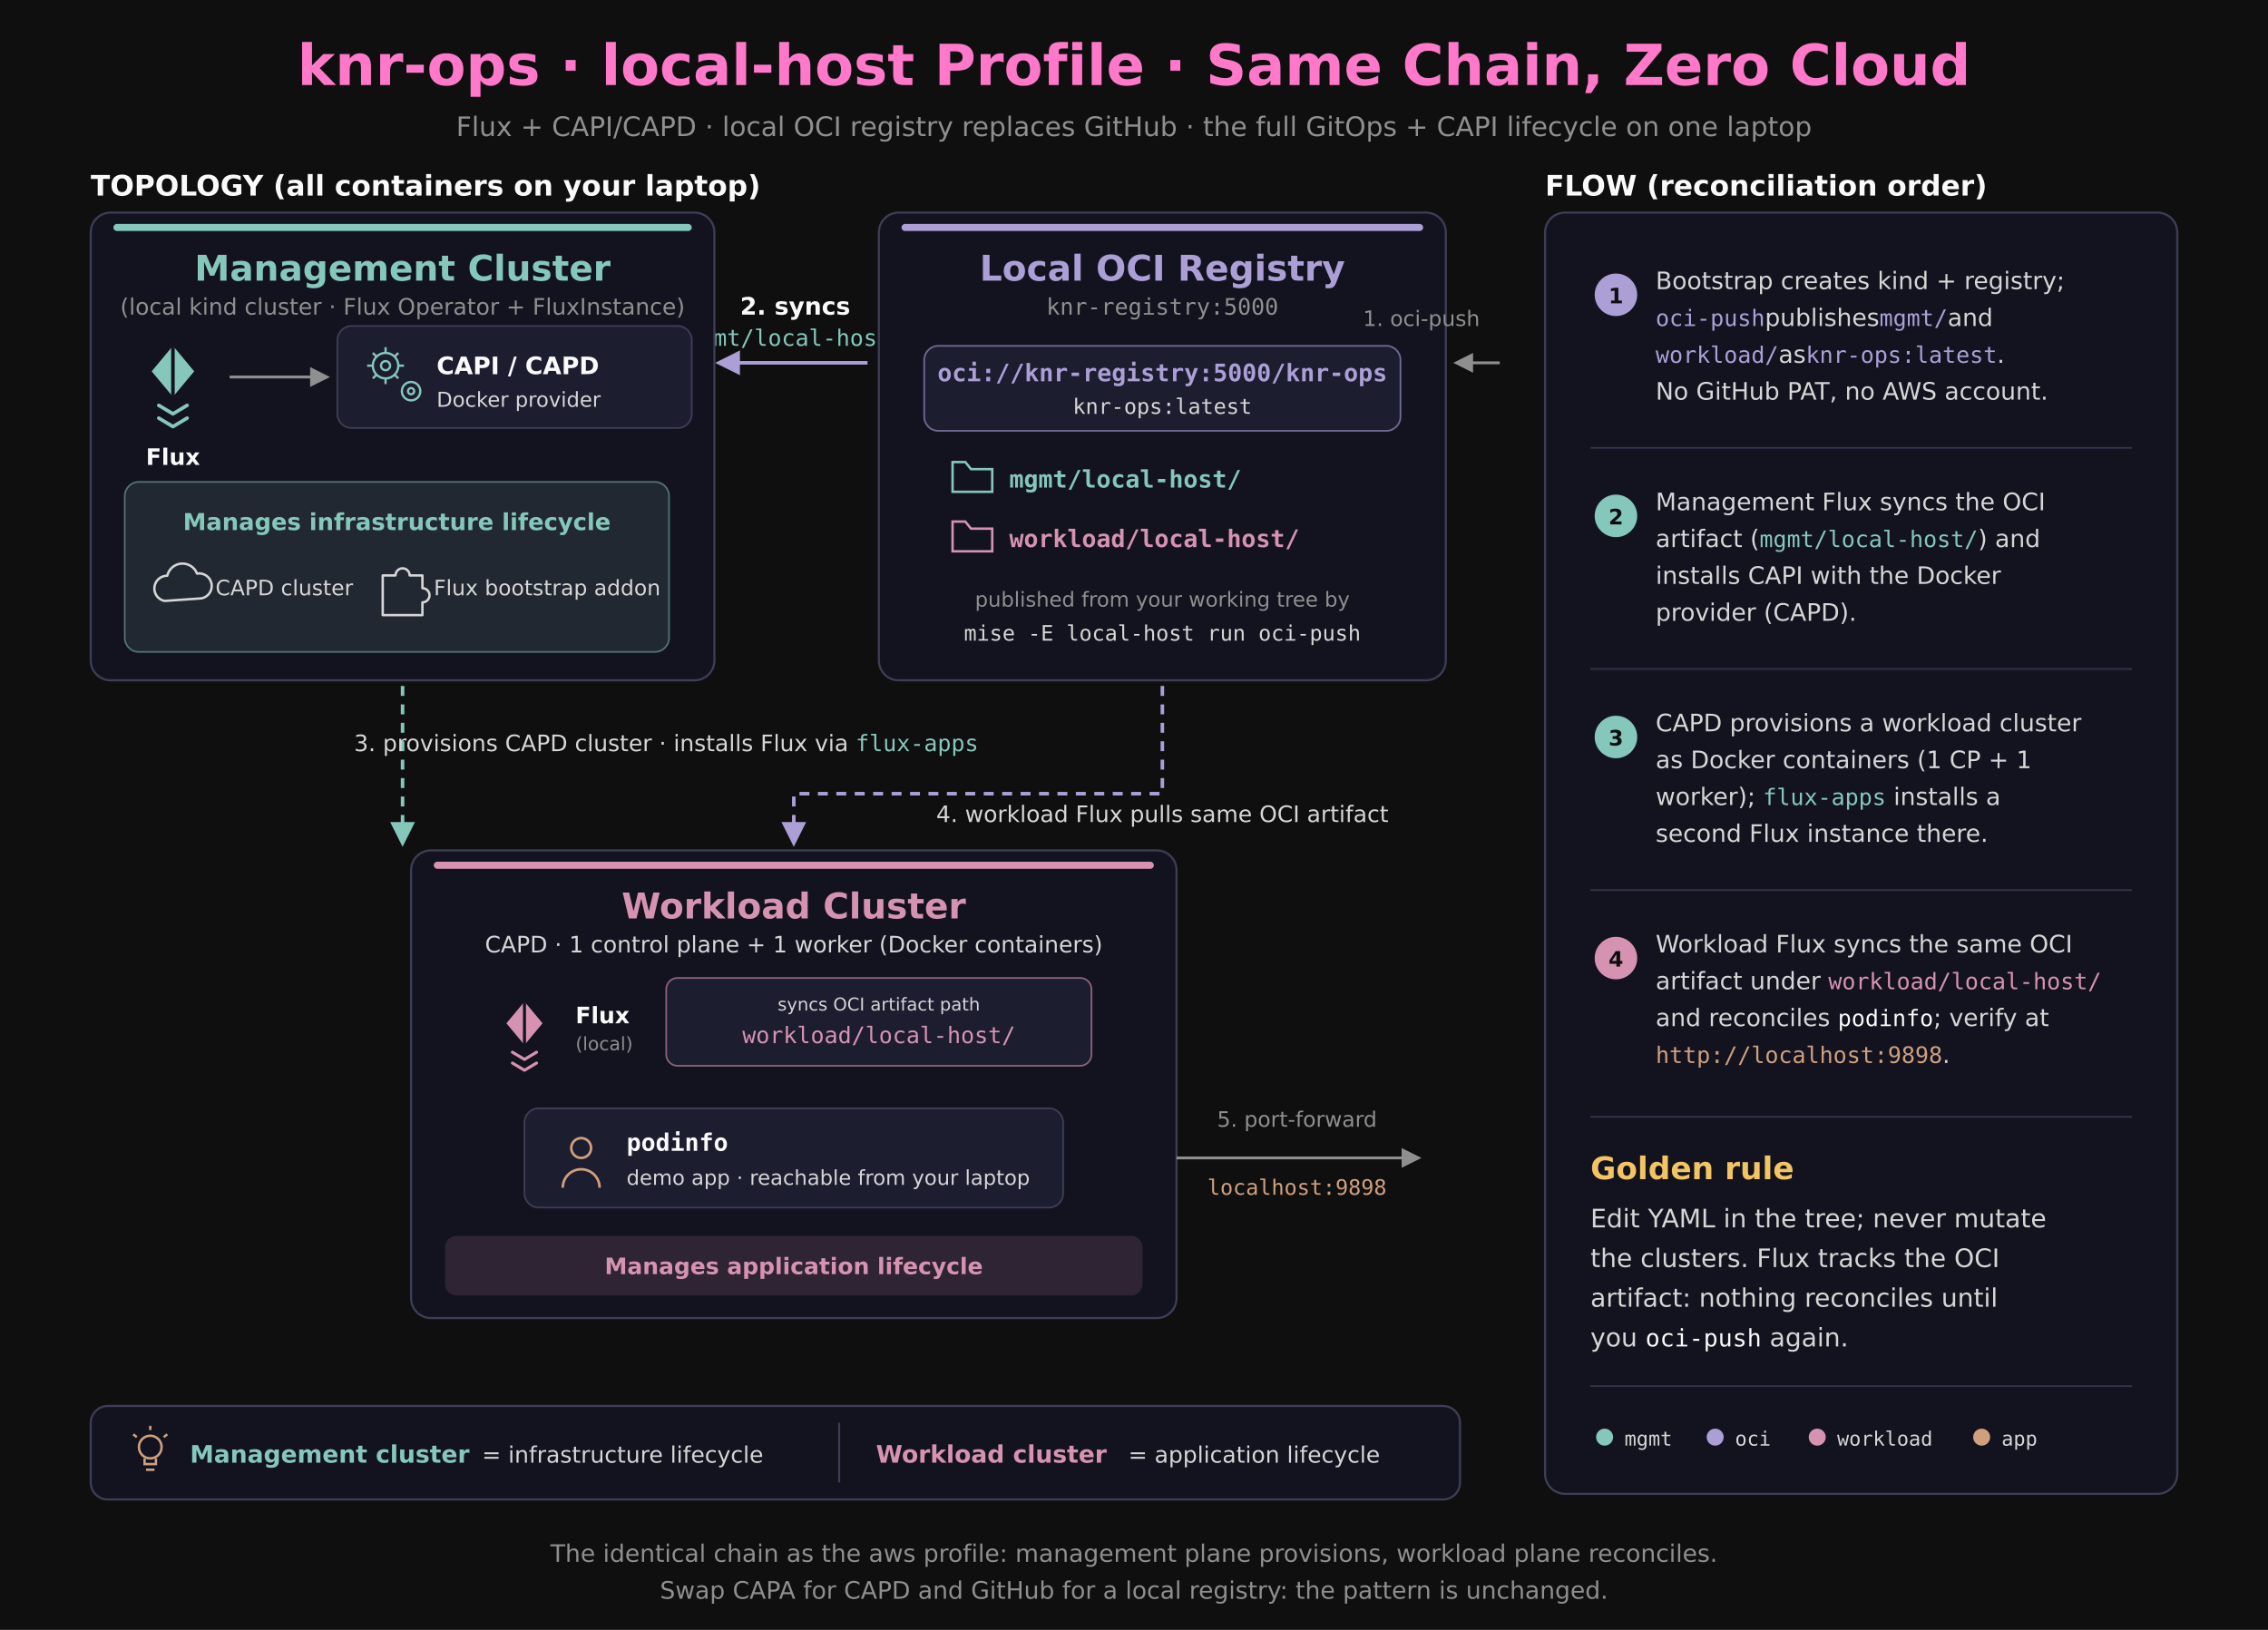
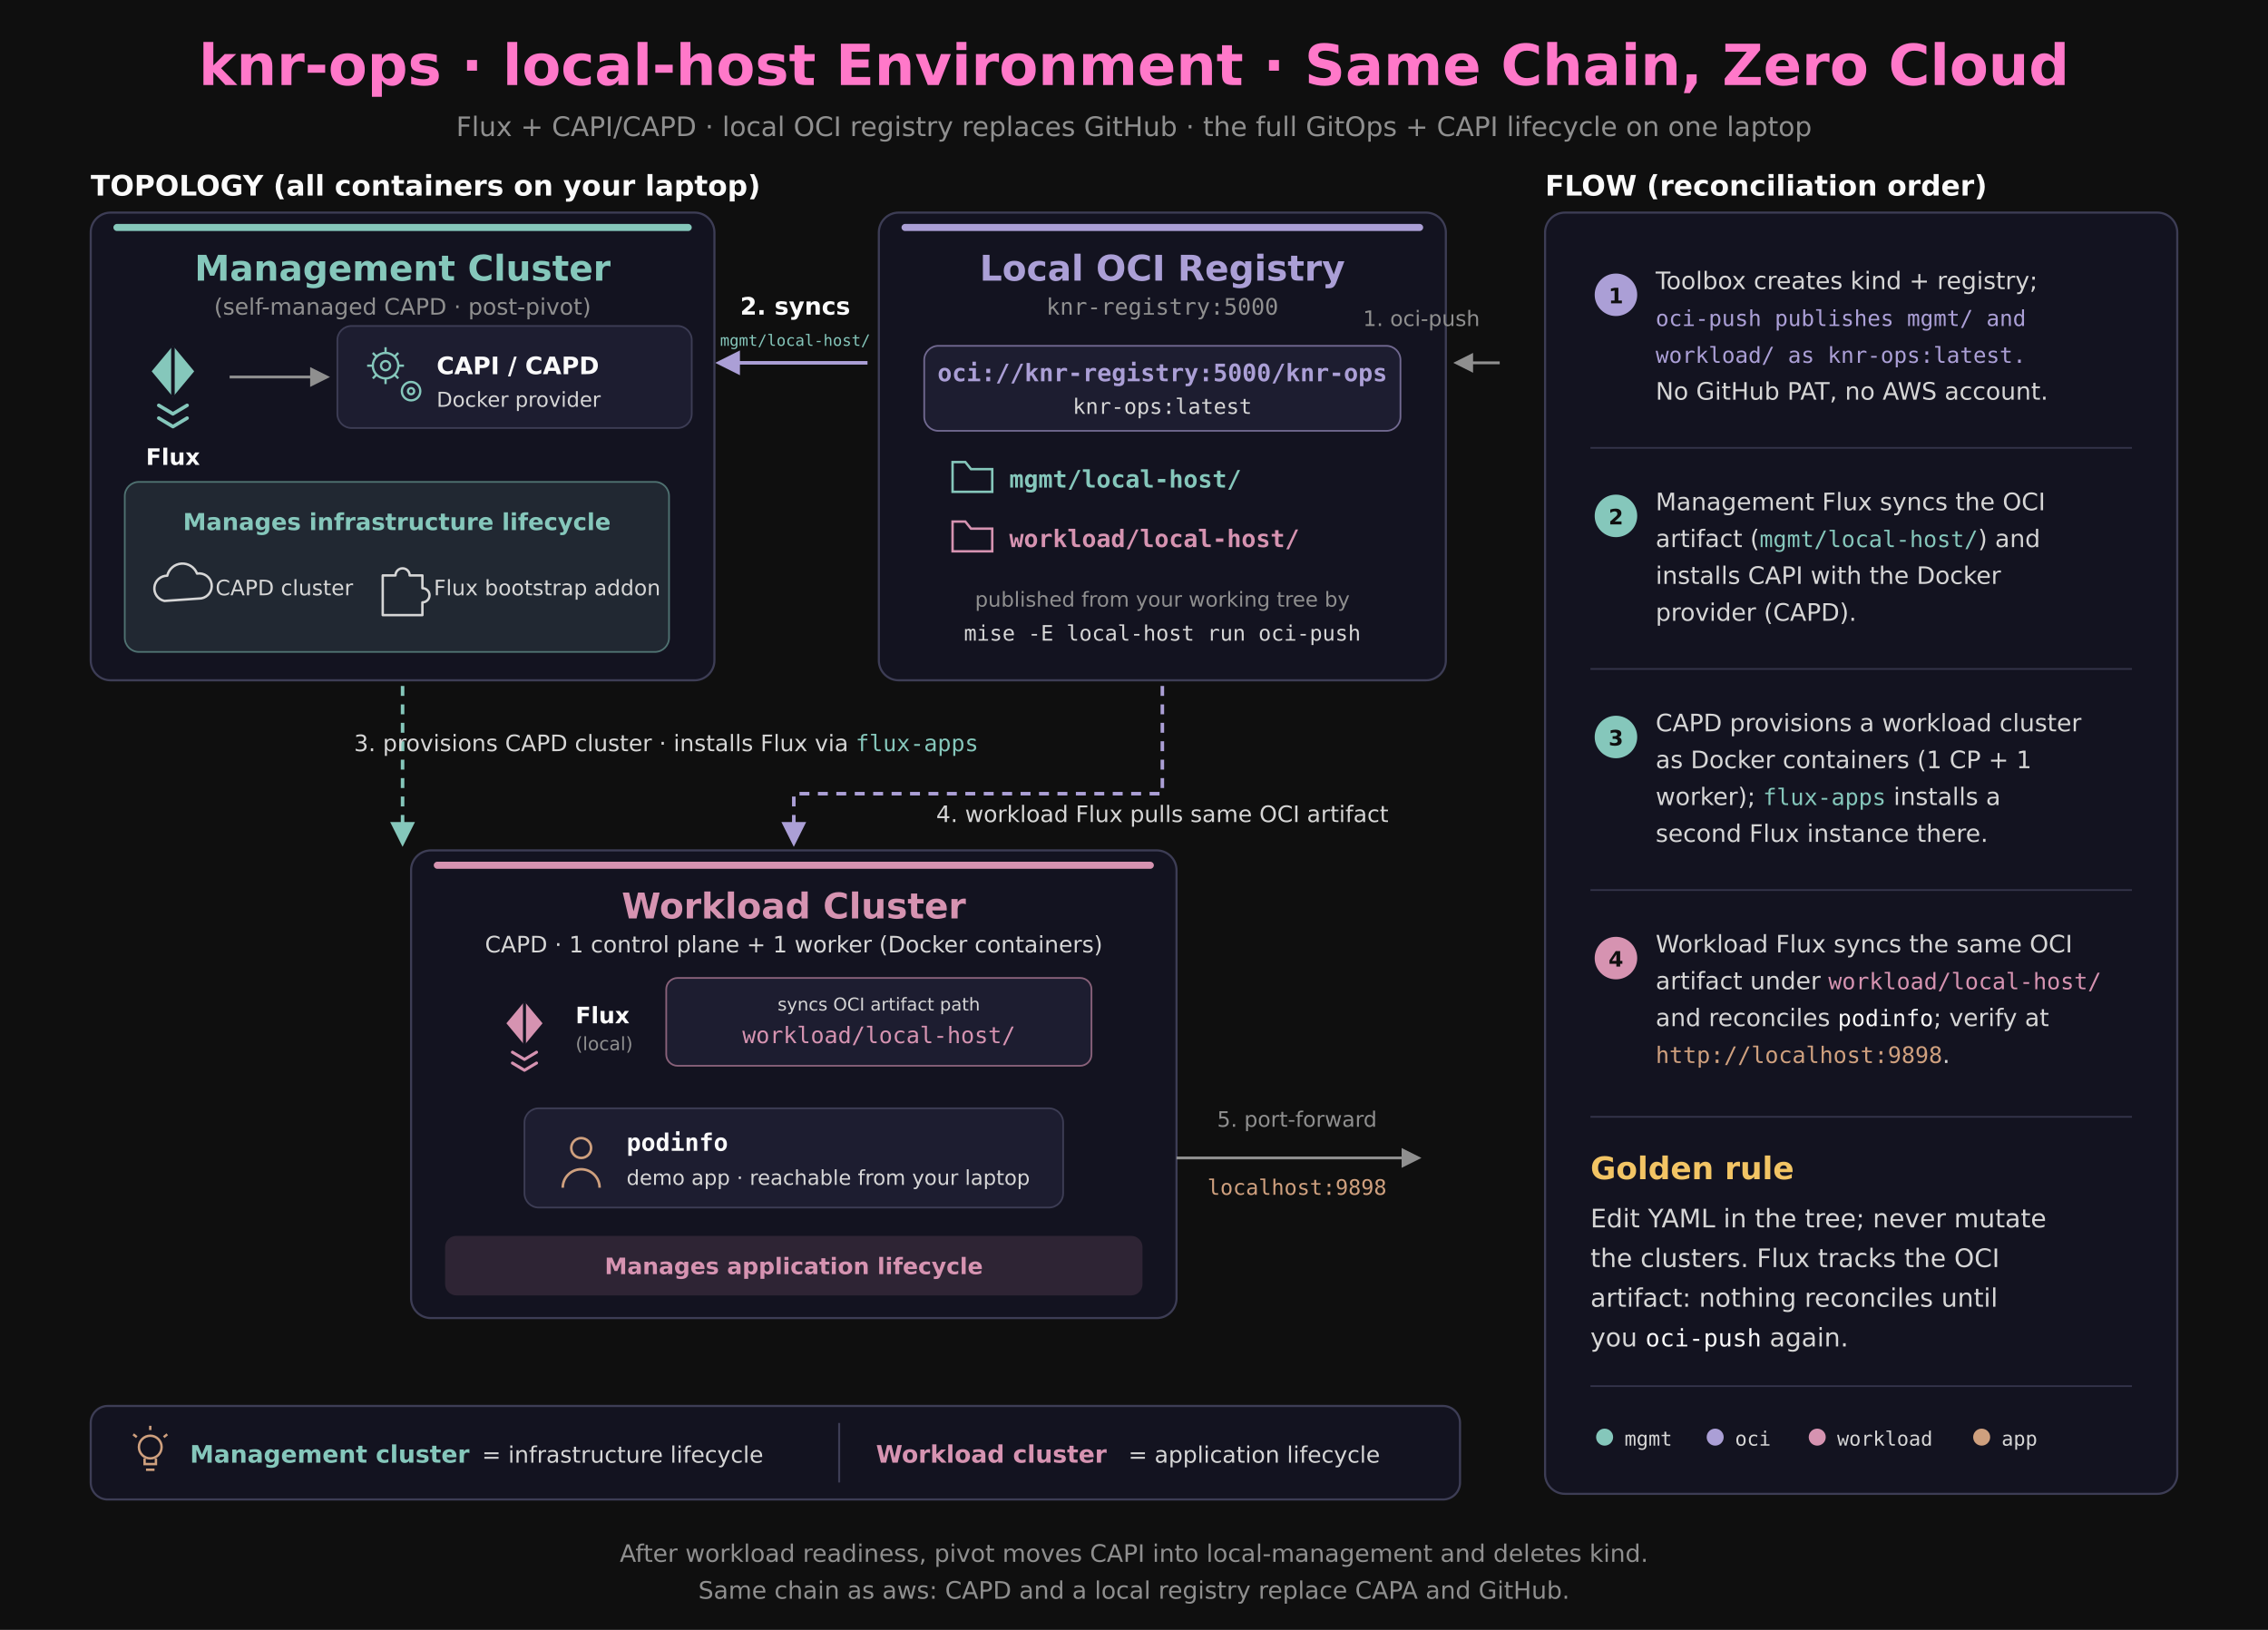
<svg xmlns="http://www.w3.org/2000/svg" width="1600" height="1150" viewBox="0 0 1600 1150">
  <defs>
    <marker id="arrow-teal" viewBox="0 0 10 10" refX="8" refY="5" markerWidth="7" markerHeight="7" orient="auto-start-reverse">
      <path d="M0,0 L10,5 L0,10 z" fill="#85c7bb" />
    </marker>
    <marker id="arrow-gray" viewBox="0 0 10 10" refX="8" refY="5" markerWidth="7" markerHeight="7" orient="auto-start-reverse">
      <path d="M0,0 L10,5 L0,10 z" fill="#8f8f8f" />
    </marker>
    <marker id="arrow-purple" viewBox="0 0 10 10" refX="8" refY="5" markerWidth="7" markerHeight="7" orient="auto-start-reverse">
      <path d="M0,0 L10,5 L0,10 z" fill="#ab9fd6" />
    </marker>
  </defs>
  <rect width="1600" height="1150" fill="#0f0f0f" />
-   <text x="800" y="60" text-anchor="middle" font-family="DejaVu Sans" font-size="40" font-weight="bold" fill="#ff78c9">knr-ops · local-host Profile · Same Chain, Zero Cloud</text>
+   <text x="800" y="60" text-anchor="middle" font-family="DejaVu Sans" font-size="40" font-weight="bold" fill="#ff78c9">knr-ops · local-host Environment · Same Chain, Zero Cloud</text>
  <text x="800" y="96" text-anchor="middle" font-family="DejaVu Sans" font-size="19" fill="#8f8f8f">Flux + CAPI/CAPD · local OCI registry replaces GitHub · the full GitOps + CAPI lifecycle on one laptop</text>
  <text x="64" y="138" font-family="DejaVu Sans" font-size="20" font-weight="bold" fill="#fafafa">TOPOLOGY (all containers on your laptop)</text>
  <text x="1090" y="138" font-family="DejaVu Sans" font-size="20" font-weight="bold" fill="#fafafa">FLOW (reconciliation order)</text>
  <line x1="612" y1="256" x2="508" y2="256" stroke="#ab9fd6" stroke-width="2.5" marker-end="url(#arrow-purple)" />
  <text x="561" y="222" text-anchor="middle" font-family="DejaVu Sans" font-size="17" font-weight="bold" fill="#fafafa">2. syncs</text>
-   <text x="561" y="244" text-anchor="middle" font-family="DejaVu Sans Mono" font-size="16" fill="#85c7bb">mgmt/local-host/</text>
+   <text x="561" y="244" text-anchor="middle" font-family="DejaVu Sans Mono" font-size="11" fill="#85c7bb">mgmt/local-host/</text>
  <path d="M284,484 V594" fill="none" stroke="#85c7bb" stroke-width="2.5" stroke-dasharray="7,6" marker-end="url(#arrow-teal)" />
  <text x="470" y="530" text-anchor="middle" font-family="DejaVu Sans" font-size="16" fill="#d6d6d6">3. provisions CAPD cluster · installs Flux via <tspan font-family="DejaVu Sans Mono" fill="#85c7bb">flux-apps</tspan>
  </text>
  <path d="M820,484 V560 H560 V594" fill="none" stroke="#ab9fd6" stroke-width="2.5" stroke-dasharray="7,6" marker-end="url(#arrow-purple)" />
  <text x="820" y="580" text-anchor="middle" font-family="DejaVu Sans" font-size="16" fill="#d6d6d6">4. workload Flux pulls same OCI artifact</text>
  <rect x="64" y="150" width="440" height="330" rx="14" fill="#131320" stroke="#3d3d55" stroke-width="1.5" />
  <rect x="80" y="158" width="408" height="5" rx="2.5" fill="#85c7bb" />
  <text x="284" y="198" text-anchor="middle" font-family="DejaVu Sans" font-size="25" font-weight="bold" fill="#85c7bb">Management Cluster</text>
-   <text x="284" y="222" text-anchor="middle" font-family="DejaVu Sans" font-size="16" fill="#8f8f8f">(local kind cluster · Flux Operator + FluxInstance)</text>
+   <text x="284" y="222" text-anchor="middle" font-family="DejaVu Sans" font-size="16" fill="#8f8f8f">(self-managed CAPD · post-pivot)</text>
  <g transform="translate(122,262)">
    <path d="M0,-18 L15,0 L0,18 L-15,0 Z" fill="#85c7bb" />
    <line x1="0" y1="-18" x2="0" y2="18" stroke="#131320" stroke-width="2.5" />
    <path d="M-10,24 L0,30 L10,24" fill="none" stroke="#85c7bb" stroke-width="2.5" stroke-linecap="round" stroke-linejoin="round" />
    <path d="M-10,33 L0,39 L10,33" fill="none" stroke="#85c7bb" stroke-width="2.5" stroke-linecap="round" stroke-linejoin="round" />
  </g>
  <text x="122" y="328" text-anchor="middle" font-family="DejaVu Sans" font-size="16" font-weight="bold" fill="#fafafa">Flux</text>
  <line x1="162" y1="266" x2="230" y2="266" stroke="#8f8f8f" stroke-width="2" marker-end="url(#arrow-gray)" />
  <rect x="238" y="230" width="250" height="72" rx="10" fill="#1d1d30" stroke="#3d3d55" stroke-width="1.2" />
  <g stroke="#85c7bb" stroke-width="1.6" fill="none">
    <circle cx="272" cy="258" r="9" />
    <circle cx="272" cy="258" r="3.2" />
    <g>
      <line x1="272" y1="245" x2="272" y2="249" />
      <line x1="272" y1="267" x2="272" y2="271" />
      <line x1="259" y1="258" x2="263" y2="258" />
      <line x1="281" y1="258" x2="285" y2="258" />
      <line x1="263" y1="249" x2="266" y2="252" />
      <line x1="278" y1="264" x2="281" y2="267" />
      <line x1="263" y1="267" x2="266" y2="264" />
      <line x1="278" y1="252" x2="281" y2="249" />
    </g>
    <circle cx="290" cy="276" r="6.5" />
    <circle cx="290" cy="276" r="2.2" />
  </g>
  <text x="308" y="264" font-family="DejaVu Sans" font-size="17" font-weight="bold" fill="#fafafa">CAPI / CAPD</text>
  <text x="308" y="287" font-family="DejaVu Sans" font-size="14.5" fill="#d6d6d6">Docker provider</text>
  <rect x="88" y="340" width="384" height="120" rx="10" fill="#85c7bb" fill-opacity="0.12" stroke="#85c7bb" stroke-opacity="0.5" stroke-width="1.2" />
  <text x="280" y="374" text-anchor="middle" font-family="DejaVu Sans" font-size="16.5" font-weight="bold" fill="#85c7bb">Manages infrastructure lifecycle</text>
  <path d="M116,424 a9,9 0 0 1 2,-17.8 a11,11 0 0 1 21,-1.5 a8.5,8.5 0 0 1 3,17.5 z" fill="none" stroke="#d6d6d6" stroke-width="1.7" stroke-linejoin="round" />
  <text x="152" y="420" font-family="DejaVu Sans" font-size="15" fill="#d6d6d6">CAPD cluster</text>
  <g fill="none" stroke="#d6d6d6" stroke-width="1.7" stroke-linejoin="round">
    <path d="M270,406 h9 a5,5 0 1 1 10,0 h9 v9 a5,5 0 1 1 0,10 v9 h-28 z" />
  </g>
  <text x="306" y="420" font-family="DejaVu Sans" font-size="15" fill="#d6d6d6">Flux bootstrap addon</text>
  <rect x="620" y="150" width="400" height="330" rx="14" fill="#131320" stroke="#3d3d55" stroke-width="1.5" />
  <rect x="636" y="158" width="368" height="5" rx="2.5" fill="#ab9fd6" />
  <text x="820" y="198" text-anchor="middle" font-family="DejaVu Sans" font-size="25" font-weight="bold" fill="#ab9fd6">Local OCI Registry</text>
  <text x="820" y="222" text-anchor="middle" font-family="DejaVu Sans Mono" font-size="16" fill="#8f8f8f">knr-registry:5000</text>
  <rect x="652" y="244" width="336" height="60" rx="10" fill="#1d1d30" stroke="#ab9fd6" stroke-opacity="0.6" stroke-width="1.2" />
  <text x="820" y="269" text-anchor="middle" font-family="DejaVu Sans Mono" font-size="17" font-weight="bold" fill="#ab9fd6">oci://knr-registry:5000/knr-ops</text>
  <text x="820" y="292" text-anchor="middle" font-family="DejaVu Sans Mono" font-size="15" fill="#d6d6d6">knr-ops:latest</text>
  <g fill="none" stroke-width="1.7">
    <path d="M672,326 h9 l4,5 h15 v16 h-28 z" stroke="#85c7bb" />
    <path d="M672,368 h9 l4,5 h15 v16 h-28 z" stroke="#d693b1" />
  </g>
  <text x="712" y="344" font-family="DejaVu Sans Mono" font-size="17" font-weight="bold" fill="#85c7bb">mgmt/local-host/</text>
  <text x="712" y="386" font-family="DejaVu Sans Mono" font-size="17" font-weight="bold" fill="#d693b1">workload/local-host/</text>
  <text x="820" y="428" text-anchor="middle" font-family="DejaVu Sans" font-size="14.5" fill="#8f8f8f">published from your working tree by</text>
  <text x="820" y="452" text-anchor="middle" font-family="DejaVu Sans Mono" font-size="15" fill="#d6d6d6">mise -E local-host run oci-push</text>
  <line x1="1058" y1="256" x2="1028" y2="256" stroke="#8f8f8f" stroke-width="2" marker-end="url(#arrow-gray)" />
  <text x="1044" y="230" text-anchor="end" font-family="DejaVu Sans" font-size="15" fill="#8f8f8f">1. oci-push</text>
  <rect x="290" y="600" width="540" height="330" rx="14" fill="#131320" stroke="#3d3d55" stroke-width="1.5" />
  <rect x="306" y="608" width="508" height="5" rx="2.5" fill="#d693b1" />
  <text x="560" y="648" text-anchor="middle" font-family="DejaVu Sans" font-size="25" font-weight="bold" fill="#d693b1">Workload Cluster</text>
  <text x="560" y="672" text-anchor="middle" font-family="DejaVu Sans" font-size="16" fill="#d6d6d6">CAPD · 1 control plane + 1 worker (Docker containers)</text>
  <g transform="translate(370,722) scale(0.85)">
    <path d="M0,-18 L15,0 L0,18 L-15,0 Z" fill="#d693b1" />
    <line x1="0" y1="-18" x2="0" y2="18" stroke="#131320" stroke-width="2.5" />
    <path d="M-10,24 L0,30 L10,24" fill="none" stroke="#d693b1" stroke-width="2.5" stroke-linecap="round" stroke-linejoin="round" />
    <path d="M-10,33 L0,39 L10,33" fill="none" stroke="#d693b1" stroke-width="2.5" stroke-linecap="round" stroke-linejoin="round" />
  </g>
  <text x="406" y="722" font-family="DejaVu Sans" font-size="16" font-weight="bold" fill="#fafafa">Flux</text>
  <text x="406" y="741" font-family="DejaVu Sans" font-size="13" fill="#8f8f8f">(local)</text>
  <rect x="470" y="690" width="300" height="62" rx="8" fill="#1d1d30" stroke="#d693b1" stroke-opacity="0.6" stroke-width="1.2" />
  <text x="620" y="713" text-anchor="middle" font-family="DejaVu Sans" font-size="12.5" fill="#d6d6d6">syncs OCI artifact path</text>
  <text x="620" y="736" text-anchor="middle" font-family="DejaVu Sans Mono" font-size="16" fill="#d693b1">workload/local-host/</text>
  <rect x="370" y="782" width="380" height="70" rx="10" fill="#1d1d30" stroke="#3d3d55" stroke-width="1.2" />
  <g stroke="#cfa07e" stroke-width="1.8" fill="none">
    <circle cx="410" cy="810" r="7" />
    <path d="M397,838 a13,13 0 0 1 26,0" />
  </g>
  <text x="442" y="812" font-family="DejaVu Sans Mono" font-size="17" font-weight="bold" fill="#fafafa">podinfo</text>
  <text x="442" y="836" font-family="DejaVu Sans" font-size="14.5" fill="#d6d6d6">demo app · reachable from your laptop</text>
  <rect x="314" y="872" width="492" height="42" rx="8" fill="#d693b1" fill-opacity="0.14" />
  <text x="560" y="899" text-anchor="middle" font-family="DejaVu Sans" font-size="16" font-weight="bold" fill="#d693b1">Manages application lifecycle</text>
  <path d="M830,817 H1000" fill="none" stroke="#8f8f8f" stroke-width="2" marker-end="url(#arrow-gray)" />
  <text x="915" y="795" text-anchor="middle" font-family="DejaVu Sans" font-size="15" fill="#8f8f8f">5. port-forward</text>
  <text x="915" y="843" text-anchor="middle" font-family="DejaVu Sans Mono" font-size="15" fill="#cfa07e">localhost:9898</text>
  <rect x="64" y="992" width="966" height="66" rx="12" fill="#131320" stroke="#3d3d55" stroke-width="1.5" />
  <g stroke="#cfa07e" stroke-width="1.7" fill="none">
    <circle cx="106" cy="1021" r="8" />
    <path d="M102,1029 v4 h8 v-4 M103,1037 h6" />
    <line x1="106" y1="1006" x2="106" y2="1009" />
    <line x1="94" y1="1012" x2="96.5" y2="1014" />
    <line x1="118" y1="1012" x2="115.5" y2="1014" />
  </g>
  <text x="134" y="1032" font-family="DejaVu Sans" font-size="17" font-weight="bold" fill="#85c7bb">Management cluster</text>
  <text x="340" y="1032" font-family="DejaVu Sans" font-size="16" fill="#d6d6d6">= infrastructure lifecycle</text>
  <line x1="592" y1="1004" x2="592" y2="1046" stroke="#3d3d55" stroke-width="1.4" />
  <text x="618" y="1032" font-family="DejaVu Sans" font-size="17" font-weight="bold" fill="#d693b1">Workload cluster</text>
  <text x="796" y="1032" font-family="DejaVu Sans" font-size="16" fill="#d6d6d6">= application lifecycle</text>
  <rect x="1090" y="150" width="446" height="904" rx="14" fill="#131320" stroke="#3d3d55" stroke-width="1.5" />
  <circle cx="1140" cy="208" r="15" fill="#ab9fd6" />
  <text x="1140" y="214" text-anchor="middle" font-family="DejaVu Sans" font-size="15" font-weight="bold" fill="#0f0f0f">1</text>
-   <text x="1168" y="204" font-family="DejaVu Sans" font-size="17" fill="#d6d6d6">Bootstrap creates kind + registry;</text>
-   <text x="1168" y="230" font-family="DejaVu Sans Mono" font-size="16" fill="#ab9fd6">oci-push<tspan font-family="DejaVu Sans" font-size="17" fill="#d6d6d6"> publishes </tspan>mgmt/<tspan font-family="DejaVu Sans" font-size="17" fill="#d6d6d6"> and</tspan>
-   </text>
-   <text x="1168" y="256" font-family="DejaVu Sans Mono" font-size="16" fill="#ab9fd6">workload/<tspan font-family="DejaVu Sans" font-size="17" fill="#d6d6d6"> as </tspan>knr-ops:latest<tspan font-family="DejaVu Sans" font-size="17" fill="#d6d6d6">.</tspan>
-   </text>
+   <text x="1168" y="204" font-family="DejaVu Sans" font-size="17" fill="#d6d6d6">Toolbox creates kind + registry;</text>
+   <text x="1168" y="230" font-family="DejaVu Sans Mono" font-size="15.5" fill="#ab9fd6">oci-push publishes mgmt/ and</text>
+   <text x="1168" y="256" font-family="DejaVu Sans Mono" font-size="15.5" fill="#ab9fd6">workload/ as knr-ops:latest.</text>
  <text x="1168" y="282" font-family="DejaVu Sans" font-size="17" fill="#d6d6d6">No GitHub PAT, no AWS account.</text>
  <line x1="1122" y1="316" x2="1504" y2="316" stroke="#34344a" stroke-width="1.2" />
  <circle cx="1140" cy="364" r="15" fill="#85c7bb" />
  <text x="1140" y="370" text-anchor="middle" font-family="DejaVu Sans" font-size="15" font-weight="bold" fill="#0f0f0f">2</text>
  <text x="1168" y="360" font-family="DejaVu Sans" font-size="17" fill="#d6d6d6">Management Flux syncs the OCI</text>
  <text x="1168" y="386" font-family="DejaVu Sans" font-size="17" fill="#d6d6d6">artifact (<tspan font-family="DejaVu Sans Mono" font-size="16" fill="#85c7bb">mgmt/local-host/</tspan>) and</text>
  <text x="1168" y="412" font-family="DejaVu Sans" font-size="17" fill="#d6d6d6">installs CAPI with the Docker</text>
  <text x="1168" y="438" font-family="DejaVu Sans" font-size="17" fill="#d6d6d6">provider (CAPD).</text>
  <line x1="1122" y1="472" x2="1504" y2="472" stroke="#34344a" stroke-width="1.2" />
  <circle cx="1140" cy="520" r="15" fill="#85c7bb" />
  <text x="1140" y="526" text-anchor="middle" font-family="DejaVu Sans" font-size="15" font-weight="bold" fill="#0f0f0f">3</text>
  <text x="1168" y="516" font-family="DejaVu Sans" font-size="17" fill="#d6d6d6">CAPD provisions a workload cluster</text>
  <text x="1168" y="542" font-family="DejaVu Sans" font-size="17" fill="#d6d6d6">as Docker containers (1 CP + 1</text>
  <text x="1168" y="568" font-family="DejaVu Sans" font-size="17" fill="#d6d6d6">worker); <tspan font-family="DejaVu Sans Mono" font-size="16" fill="#85c7bb">flux-apps</tspan> installs a</text>
  <text x="1168" y="594" font-family="DejaVu Sans" font-size="17" fill="#d6d6d6">second Flux instance there.</text>
  <line x1="1122" y1="628" x2="1504" y2="628" stroke="#34344a" stroke-width="1.2" />
  <circle cx="1140" cy="676" r="15" fill="#d693b1" />
  <text x="1140" y="682" text-anchor="middle" font-family="DejaVu Sans" font-size="15" font-weight="bold" fill="#0f0f0f">4</text>
  <text x="1168" y="672" font-family="DejaVu Sans" font-size="17" fill="#d6d6d6">Workload Flux syncs the same OCI</text>
  <text x="1168" y="698" font-family="DejaVu Sans" font-size="17" fill="#d6d6d6">artifact under <tspan font-family="DejaVu Sans Mono" font-size="16" fill="#d693b1">workload/local-host/</tspan>
  </text>
  <text x="1168" y="724" font-family="DejaVu Sans" font-size="17" fill="#d6d6d6">and reconciles <tspan font-family="DejaVu Sans Mono" font-size="16" fill="#fafafa">podinfo</tspan>; verify at</text>
  <text x="1168" y="750" font-family="DejaVu Sans Mono" font-size="16" fill="#cfa07e">http://localhost:9898<tspan font-family="DejaVu Sans" font-size="17" fill="#d6d6d6">.</tspan>
  </text>
  <line x1="1122" y1="788" x2="1504" y2="788" stroke="#34344a" stroke-width="1.2" />
  <text x="1122" y="832" font-family="DejaVu Sans" font-size="22" font-weight="bold" fill="#f2c464">Golden rule</text>
  <text x="1122" y="866" font-family="DejaVu Sans" font-size="18" fill="#d6d6d6">Edit YAML in the tree; never mutate</text>
  <text x="1122" y="894" font-family="DejaVu Sans" font-size="18" fill="#d6d6d6">the clusters. Flux tracks the OCI</text>
  <text x="1122" y="922" font-family="DejaVu Sans" font-size="18" fill="#d6d6d6">artifact: nothing reconciles until</text>
  <text x="1122" y="950" font-family="DejaVu Sans" font-size="18" fill="#d6d6d6">you <tspan font-family="DejaVu Sans Mono" font-size="17" fill="#fafafa">oci-push</tspan> again.</text>
  <line x1="1122" y1="978" x2="1504" y2="978" stroke="#34344a" stroke-width="1.2" />
  <circle cx="1132" cy="1014" r="6" fill="#85c7bb" />
  <text x="1146" y="1020" font-family="DejaVu Sans Mono" font-size="14" fill="#d6d6d6">mgmt</text>
  <circle cx="1210" cy="1014" r="6" fill="#ab9fd6" />
  <text x="1224" y="1020" font-family="DejaVu Sans Mono" font-size="14" fill="#d6d6d6">oci</text>
  <circle cx="1282" cy="1014" r="6" fill="#d693b1" />
  <text x="1296" y="1020" font-family="DejaVu Sans Mono" font-size="14" fill="#d6d6d6">workload</text>
  <circle cx="1398" cy="1014" r="6" fill="#cfa07e" />
  <text x="1412" y="1020" font-family="DejaVu Sans Mono" font-size="14" fill="#d6d6d6">app</text>
-   <text x="800" y="1102" text-anchor="middle" font-family="DejaVu Sans" font-size="17" fill="#8f8f8f">The identical chain as the aws profile: management plane provisions, workload plane reconciles.</text>
-   <text x="800" y="1128" text-anchor="middle" font-family="DejaVu Sans" font-size="17" fill="#8f8f8f">Swap CAPA for CAPD and GitHub for a local registry: the pattern is unchanged.</text>
+   <text x="800" y="1102" text-anchor="middle" font-family="DejaVu Sans" font-size="17" fill="#8f8f8f">After workload readiness, pivot moves CAPI into local-management and deletes kind.</text>
+   <text x="800" y="1128" text-anchor="middle" font-family="DejaVu Sans" font-size="17" fill="#8f8f8f">Same chain as aws: CAPD and a local registry replace CAPA and GitHub.</text>
</svg>
